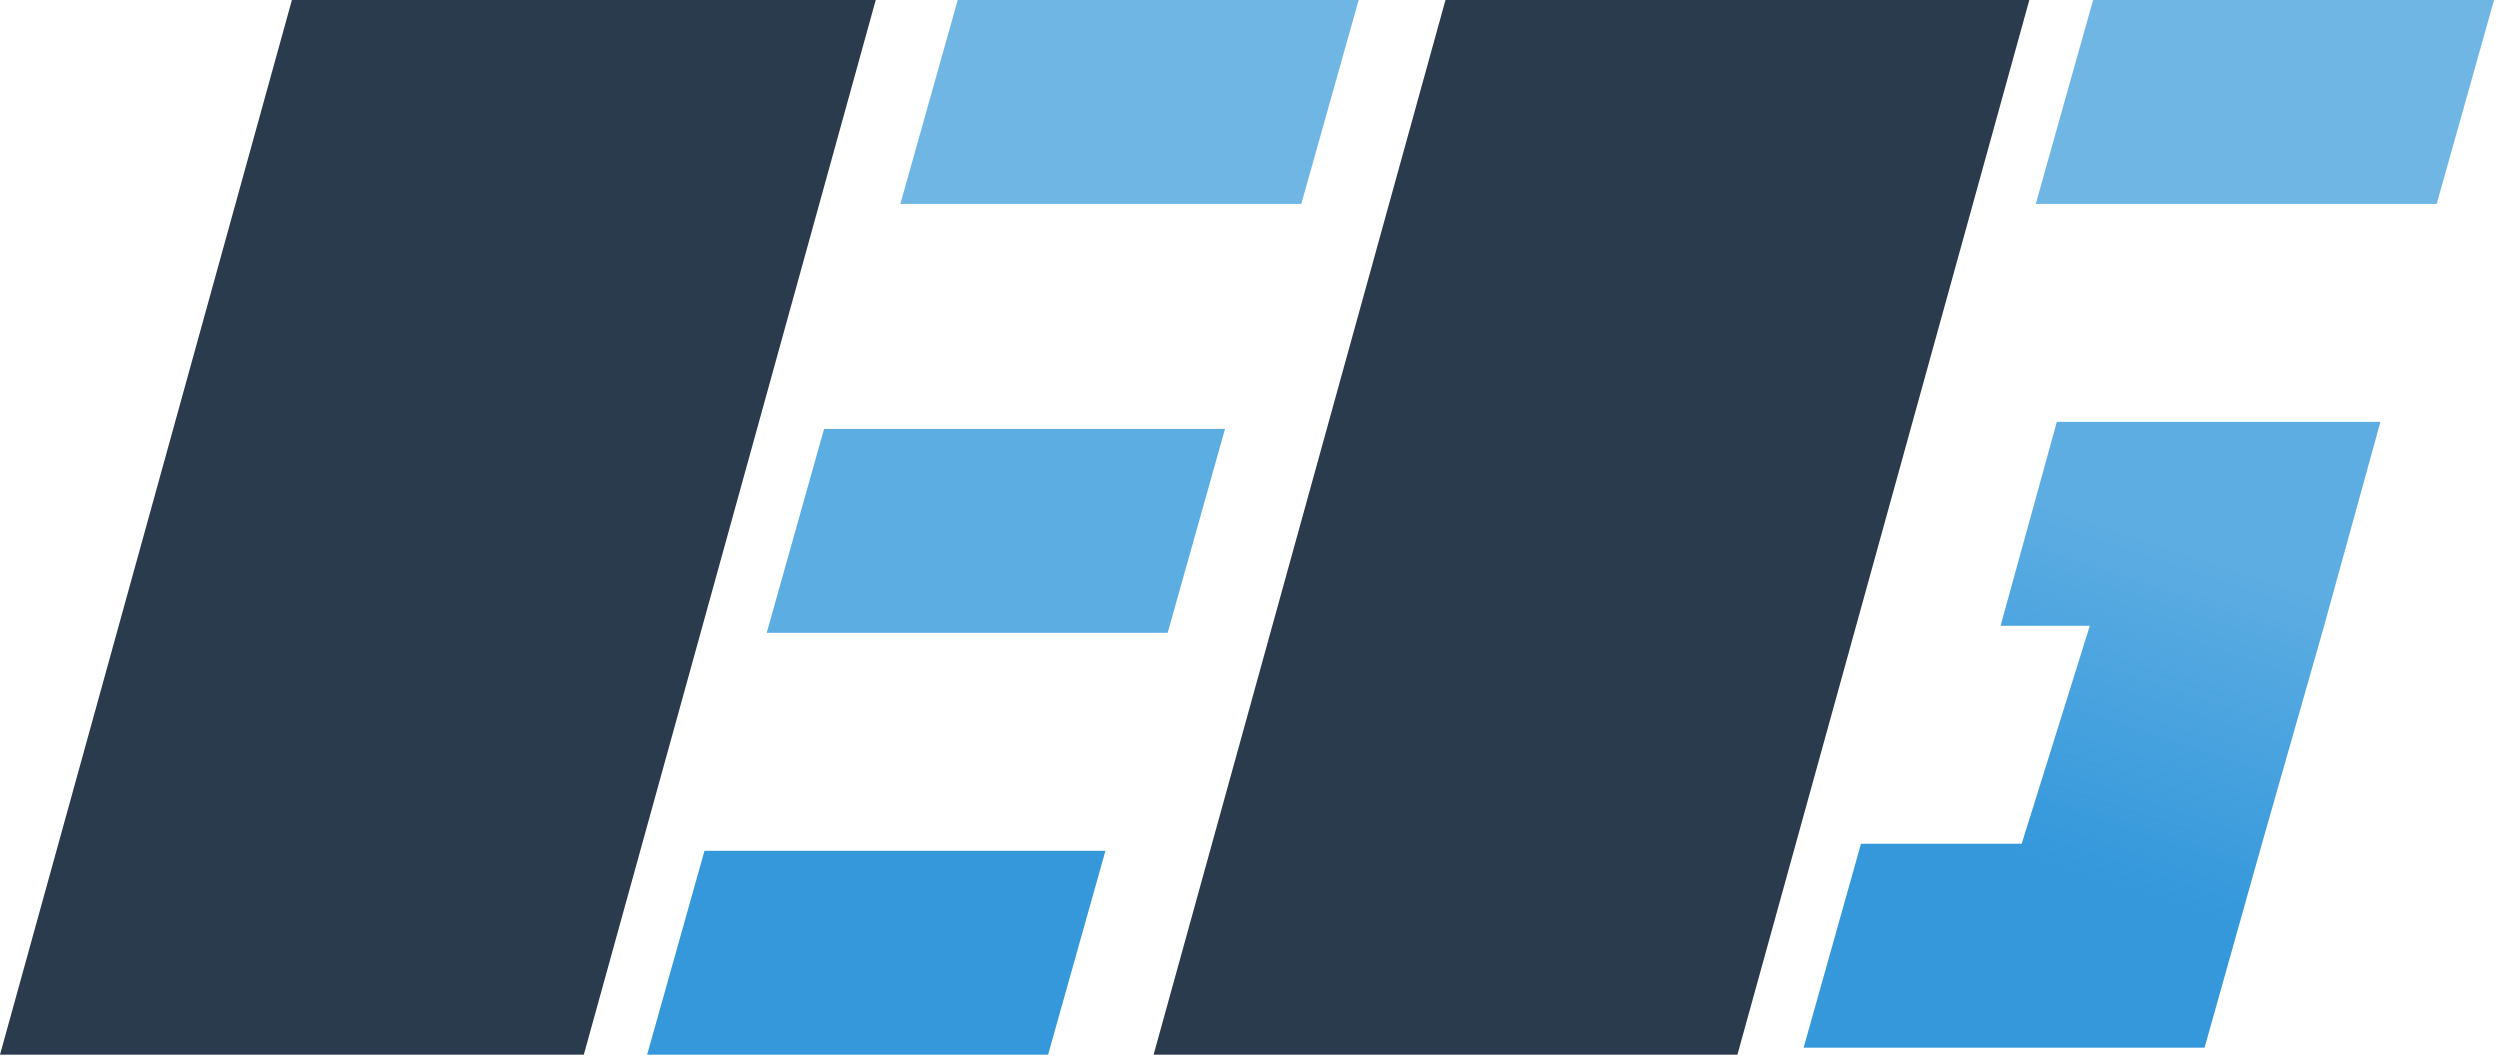
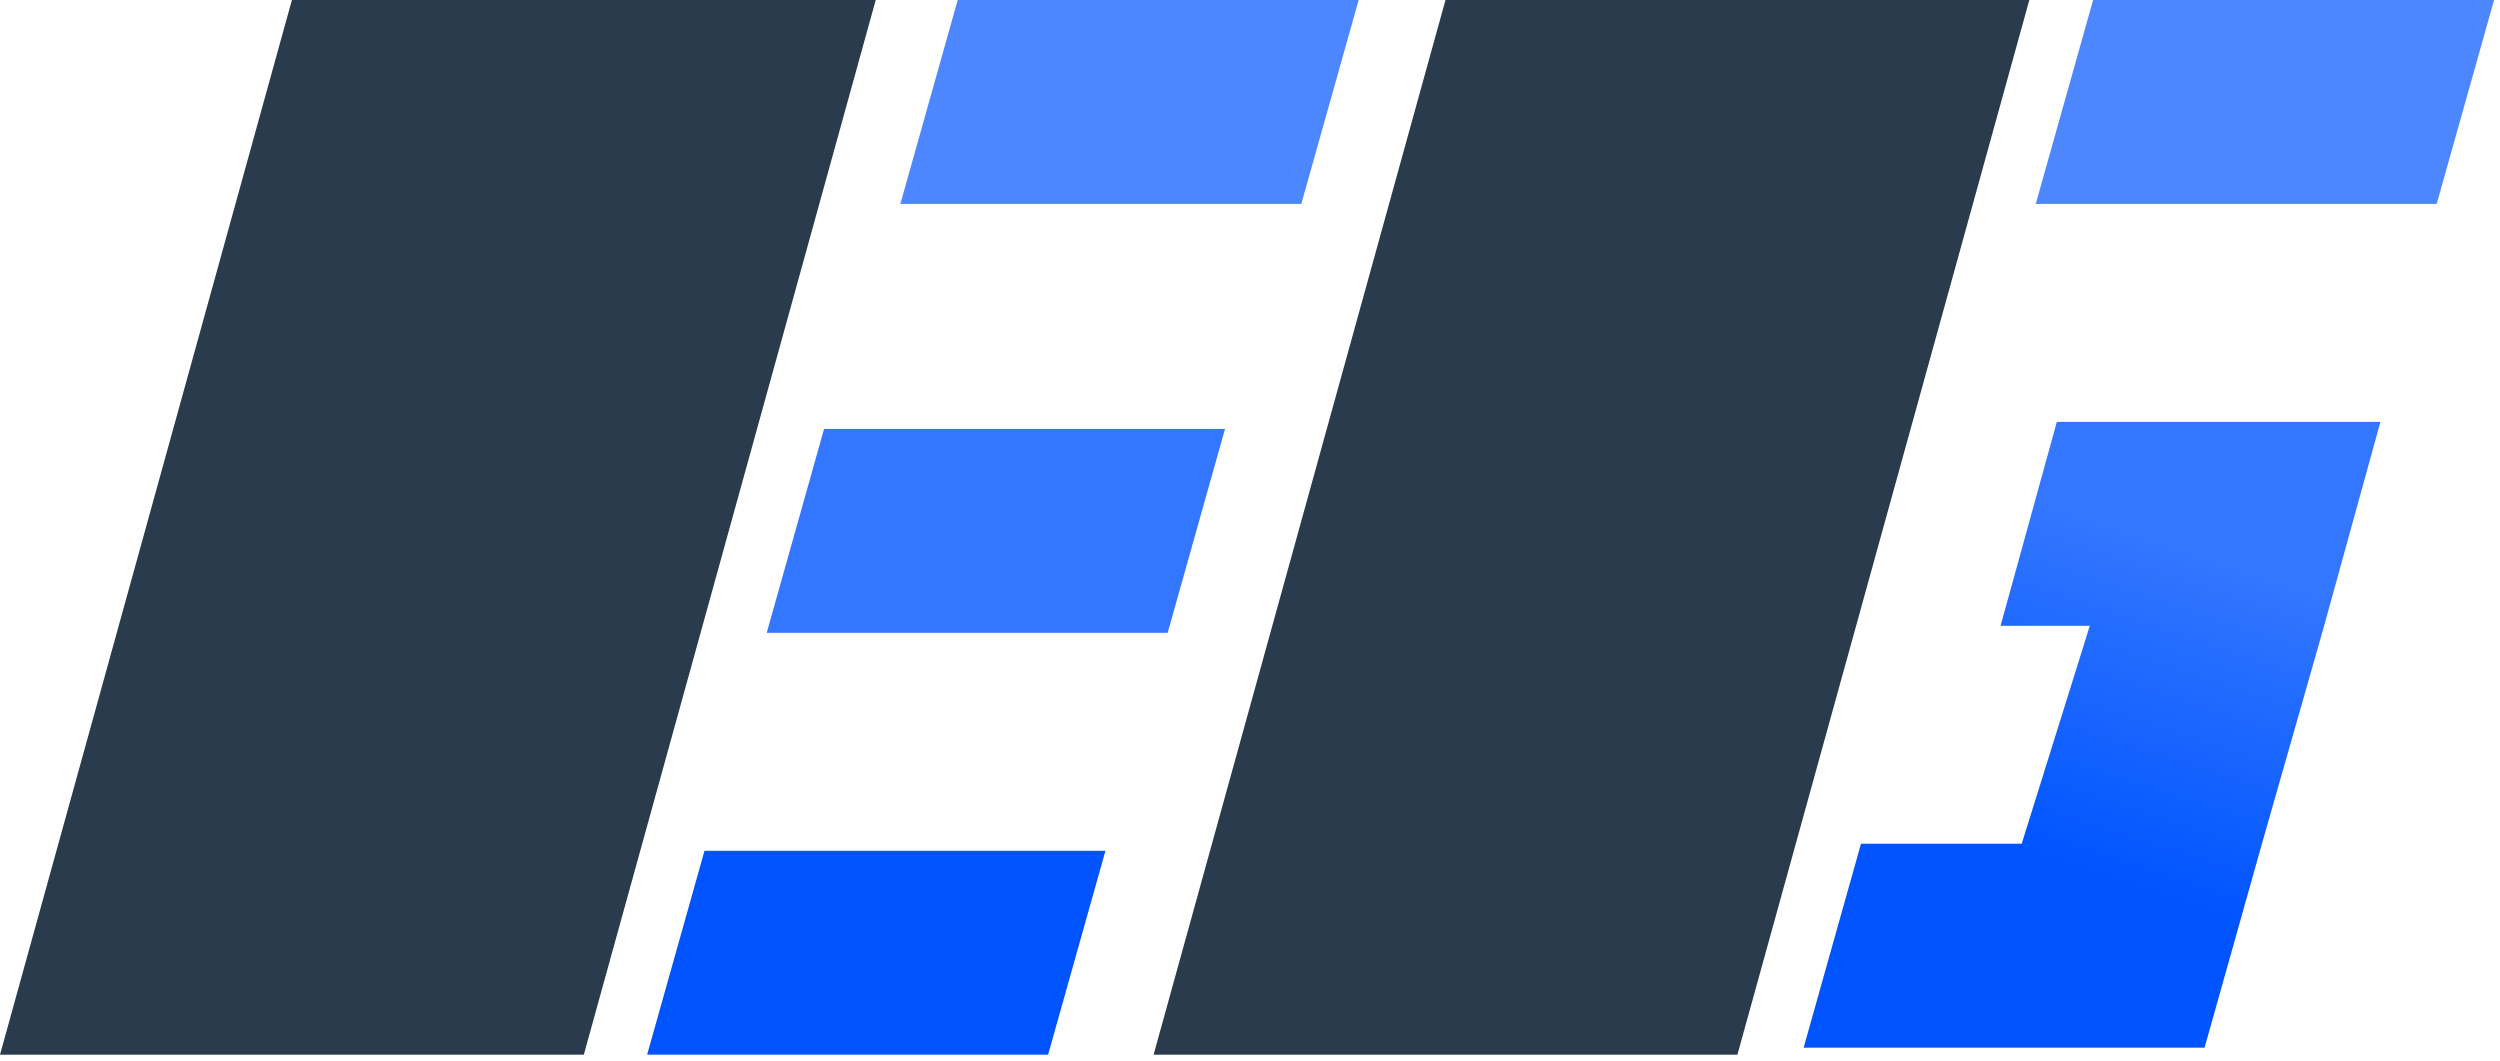
<svg xmlns="http://www.w3.org/2000/svg" width="224" height="95" viewBox="0 0 224 95">
  <defs>
    <linearGradient x1="71.934%" y1="22.429%" x2="56.062%" y2="74.619%" id="a">
-       <stop stop-color="#3498DB" stop-opacity=".8" offset="0%" />
-       <stop stop-color="#3498DB" offset="100%" />
+       <stop stop-color="#0054ff" stop-opacity=".8" offset="0%" />
+       <stop stop-color="#0054ff" offset="100%" />
    </linearGradient>
  </defs>
  <g fill="none" fill-rule="evenodd">
    <path d="M78.466 0L52.31 94.5H0L26.155 0h52.31zM181.828 0l-26.156 94.5h-52.31L129.516 0h52.31z" fill="#2A3B4D" />
-     <path d="M121.737 0l-5.14 18.27H80.672L85.812 0h35.925zM223.468 0l-5.14 18.27h-35.925L187.543 0h35.925z" fill-opacity=".7" fill="#3498DB" />
-     <path d="M109.762 38.43l-5.14 18.27H68.697l5.14-18.27h35.925z" fill-opacity=".8" fill="#3498DB" />
-     <path d="M99.048 76.23l-5.14 18.27H57.983l5.14-18.27h35.925z" fill="#3498DB" />
+     <path d="M121.737 0l-5.14 18.27H80.672L85.812 0h35.925zM223.468 0l-5.14 18.27h-35.925L187.543 0h35.925z" fill-opacity=".7" fill="#0054ff" />
+     <path d="M109.762 38.43l-5.14 18.27H68.697l5.14-18.27h35.925z" fill-opacity=".8" fill="#0054ff" />
+     <path d="M99.048 76.23l-5.14 18.27H57.983l5.14-18.27h35.925z" fill="#0054ff" />
    <path d="M187.248 56.07l-6.105 19.53h-14.398l-5.14 18.27h35.924l5.14-18.27 5.574-19.53 5.042-18.27h-28.992l-5.042 18.27h7.996z" fill="url(#a)" />
  </g>
</svg>
